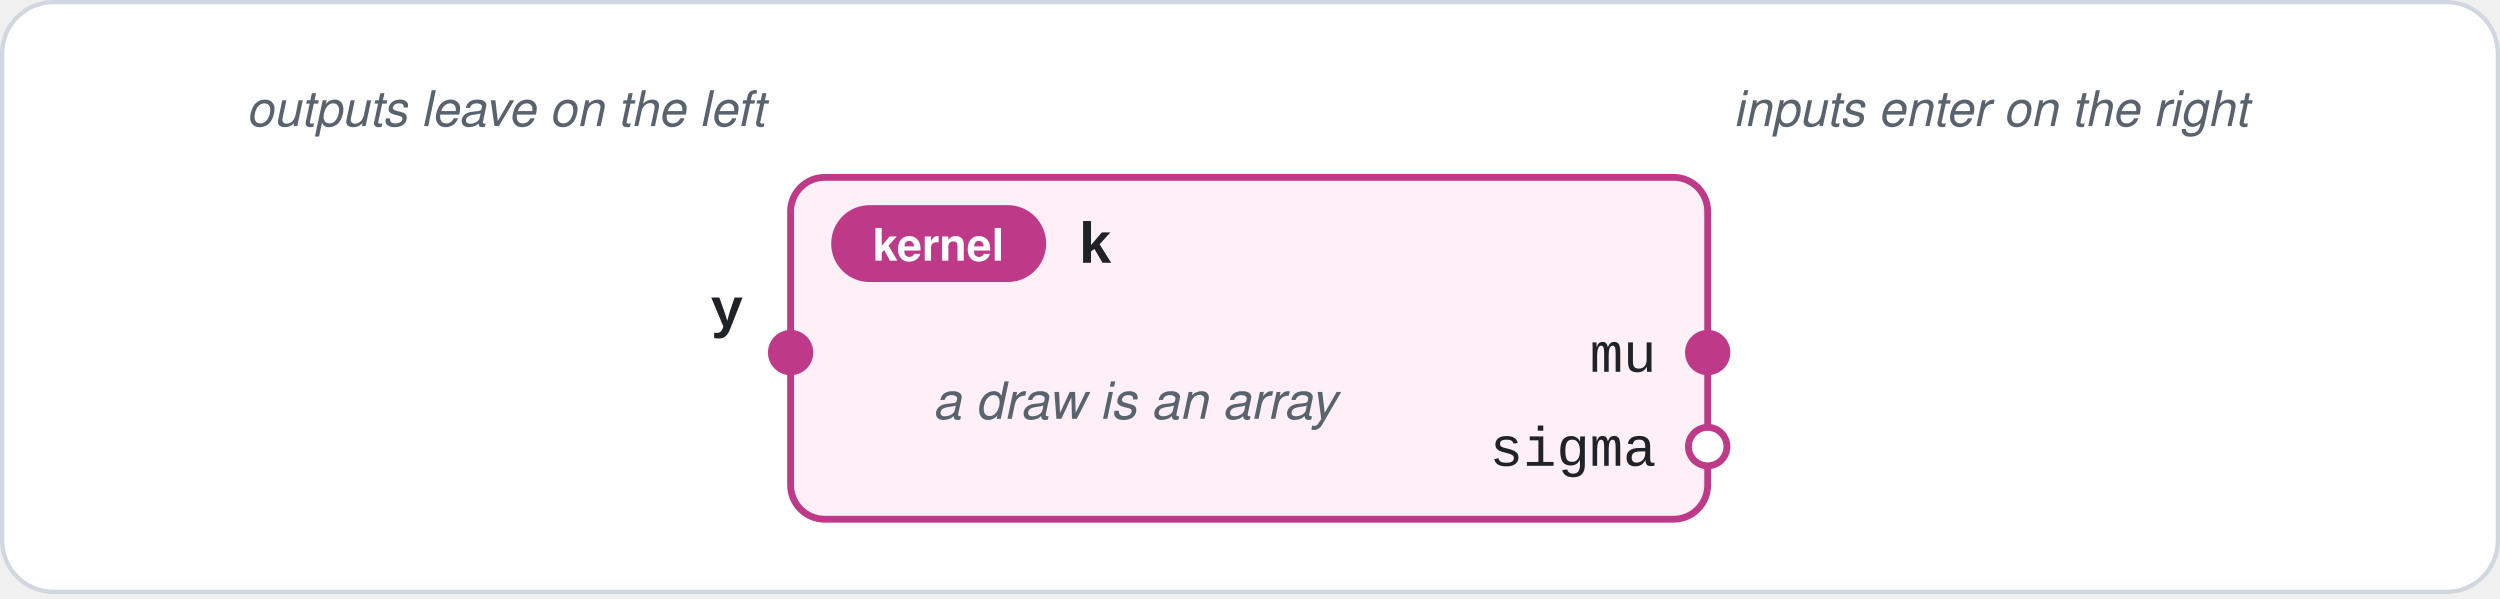
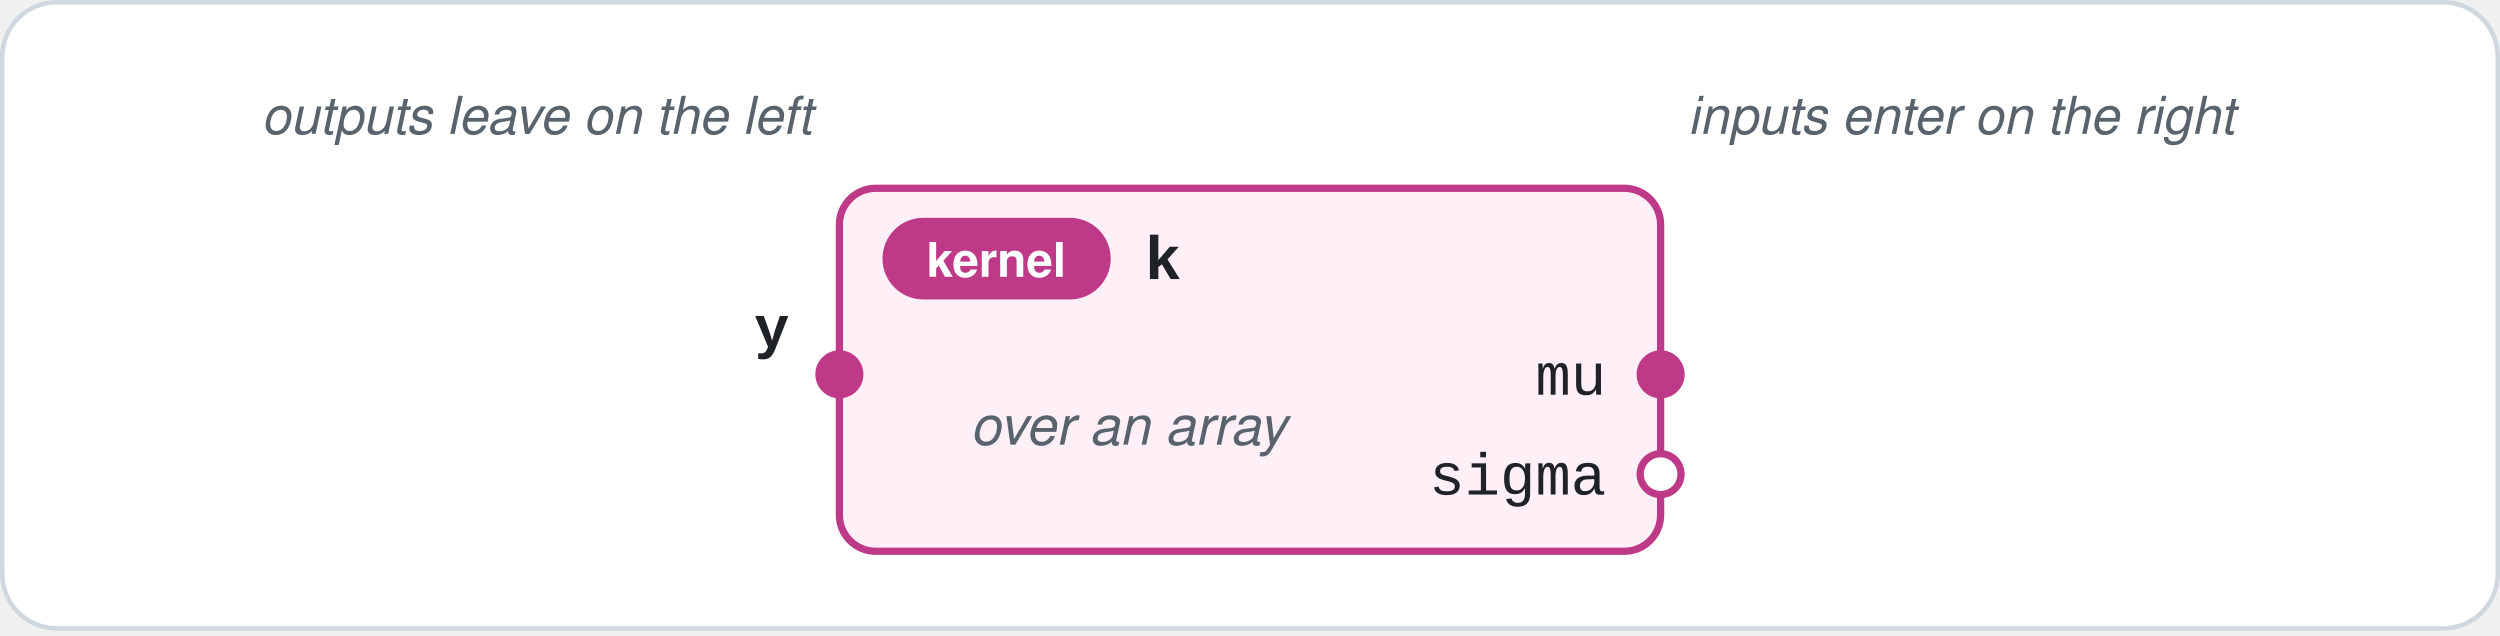
- <svg xmlns="http://www.w3.org/2000/svg" width="585" height="140" viewBox="0 0 585 140" role="img">
+ <svg xmlns="http://www.w3.org/2000/svg" width="551" height="140" viewBox="0 0 551 140" role="img">
  <defs>
    <marker id="arrow" viewBox="0 0 10 10" refX="9" refY="5" markerWidth="9" markerHeight="9" markerUnits="userSpaceOnUse" orient="auto-start-reverse">
      <path d="M 0 1 L 9 5 L 0 9 z" fill="#424a53" />
    </marker>
    <marker id="arrow-fault" viewBox="0 0 10 10" refX="9" refY="5" markerWidth="9" markerHeight="9" markerUnits="userSpaceOnUse" orient="auto-start-reverse">
      <path d="M 0 1 L 9 5 L 0 9 z" fill="#cf222e" />
    </marker>
  </defs>
-   <rect x="0.5" y="0.5" width="584" height="138" rx="12" fill="#ffffff" stroke="#d0d7de" />
+   <rect x="0.5" y="0.5" width="550" height="138" rx="12" fill="#ffffff" stroke="#d0d7de" />
  <g transform="translate(185.0,41.5)">
-     <rect x="0.0" y="0.0" width="214.6" height="80.0" rx="8" fill="#fff0f7" stroke="#bf3989" stroke-width="1.6" />
+     <rect x="0.0" y="0.0" width="181.0" height="80.0" rx="8" fill="#fff0f7" stroke="#bf3989" stroke-width="1.6" />
    <rect x="10.0" y="7.0" width="49.3" height="17.0" rx="8.5" fill="#bf3989" stroke="#bf3989" stroke-width="1" />
    <text x="34.6" y="19.5" font-family="-apple-system, BlinkMacSystemFont, 'Segoe UI', Helvetica, Arial, sans-serif" font-size="10.5" font-weight="bold" fill="#ffffff" text-anchor="middle">kernel</text>
    <text x="67.3" y="20.0" font-family="ui-monospace, SFMono-Regular, Menlo, Consolas, 'Liberation Mono', monospace" font-size="13.5" font-weight="bold" fill="#1f2328" text-anchor="start">k</text>
    <text x="-11.0" y="35.0" font-family="ui-monospace, SFMono-Regular, Menlo, Consolas, 'Liberation Mono', monospace" font-size="13" font-weight="bold" fill="#1f2328" text-anchor="end">y</text>
-     <text x="202.6" y="45.5" font-family="ui-monospace, SFMono-Regular, Menlo, Consolas, 'Liberation Mono', monospace" font-size="13" font-weight="normal" fill="#1f2328" text-anchor="end">mu</text>
-     <text x="202.6" y="67.5" font-family="ui-monospace, SFMono-Regular, Menlo, Consolas, 'Liberation Mono', monospace" font-size="13" font-weight="normal" fill="#1f2328" text-anchor="end">sigma</text>
-     <text x="80.5" y="56.5" font-family="-apple-system, BlinkMacSystemFont, 'Segoe UI', Helvetica, Arial, sans-serif" font-size="12" font-weight="normal" fill="#59636e" text-anchor="middle" font-style="italic">a draw is an array</text>
+     <text x="169.0" y="45.5" font-family="ui-monospace, SFMono-Regular, Menlo, Consolas, 'Liberation Mono', monospace" font-size="13" font-weight="normal" fill="#1f2328" text-anchor="end">mu</text>
+     <text x="169.0" y="67.5" font-family="ui-monospace, SFMono-Regular, Menlo, Consolas, 'Liberation Mono', monospace" font-size="13" font-weight="normal" fill="#1f2328" text-anchor="end">sigma</text>
+     <text x="63.7" y="56.5" font-family="-apple-system, BlinkMacSystemFont, 'Segoe UI', Helvetica, Arial, sans-serif" font-size="12" font-weight="normal" fill="#59636e" text-anchor="middle" font-style="italic">over an array</text>
    <circle cx="0.0" cy="41.0" r="4.5" fill="#bf3989" stroke="#bf3989" stroke-width="1.6" />
-     <circle cx="214.6" cy="41.0" r="4.5" fill="#bf3989" stroke="#bf3989" stroke-width="1.6" />
-     <circle cx="214.6" cy="63.0" r="4.5" fill="#ffffff" stroke="#bf3989" stroke-width="1.6" />
+     <circle cx="181.0" cy="41.0" r="4.5" fill="#bf3989" stroke="#bf3989" stroke-width="1.6" />
+     <circle cx="181.0" cy="63.0" r="4.5" fill="#ffffff" stroke="#bf3989" stroke-width="1.6" />
    <text x="-6.0" y="-12.0" font-family="-apple-system, BlinkMacSystemFont, 'Segoe UI', Helvetica, Arial, sans-serif" font-size="11.5" font-weight="normal" fill="#59636e" text-anchor="end" font-style="italic">outputs leave on the left</text>
-     <text x="220.6" y="-12.0" font-family="-apple-system, BlinkMacSystemFont, 'Segoe UI', Helvetica, Arial, sans-serif" font-size="11.5" font-weight="normal" fill="#59636e" text-anchor="start" font-style="italic">inputs enter on the right</text>
+     <text x="187.0" y="-12.0" font-family="-apple-system, BlinkMacSystemFont, 'Segoe UI', Helvetica, Arial, sans-serif" font-size="11.5" font-weight="normal" fill="#59636e" text-anchor="start" font-style="italic">inputs enter on the right</text>
  </g>
</svg>
